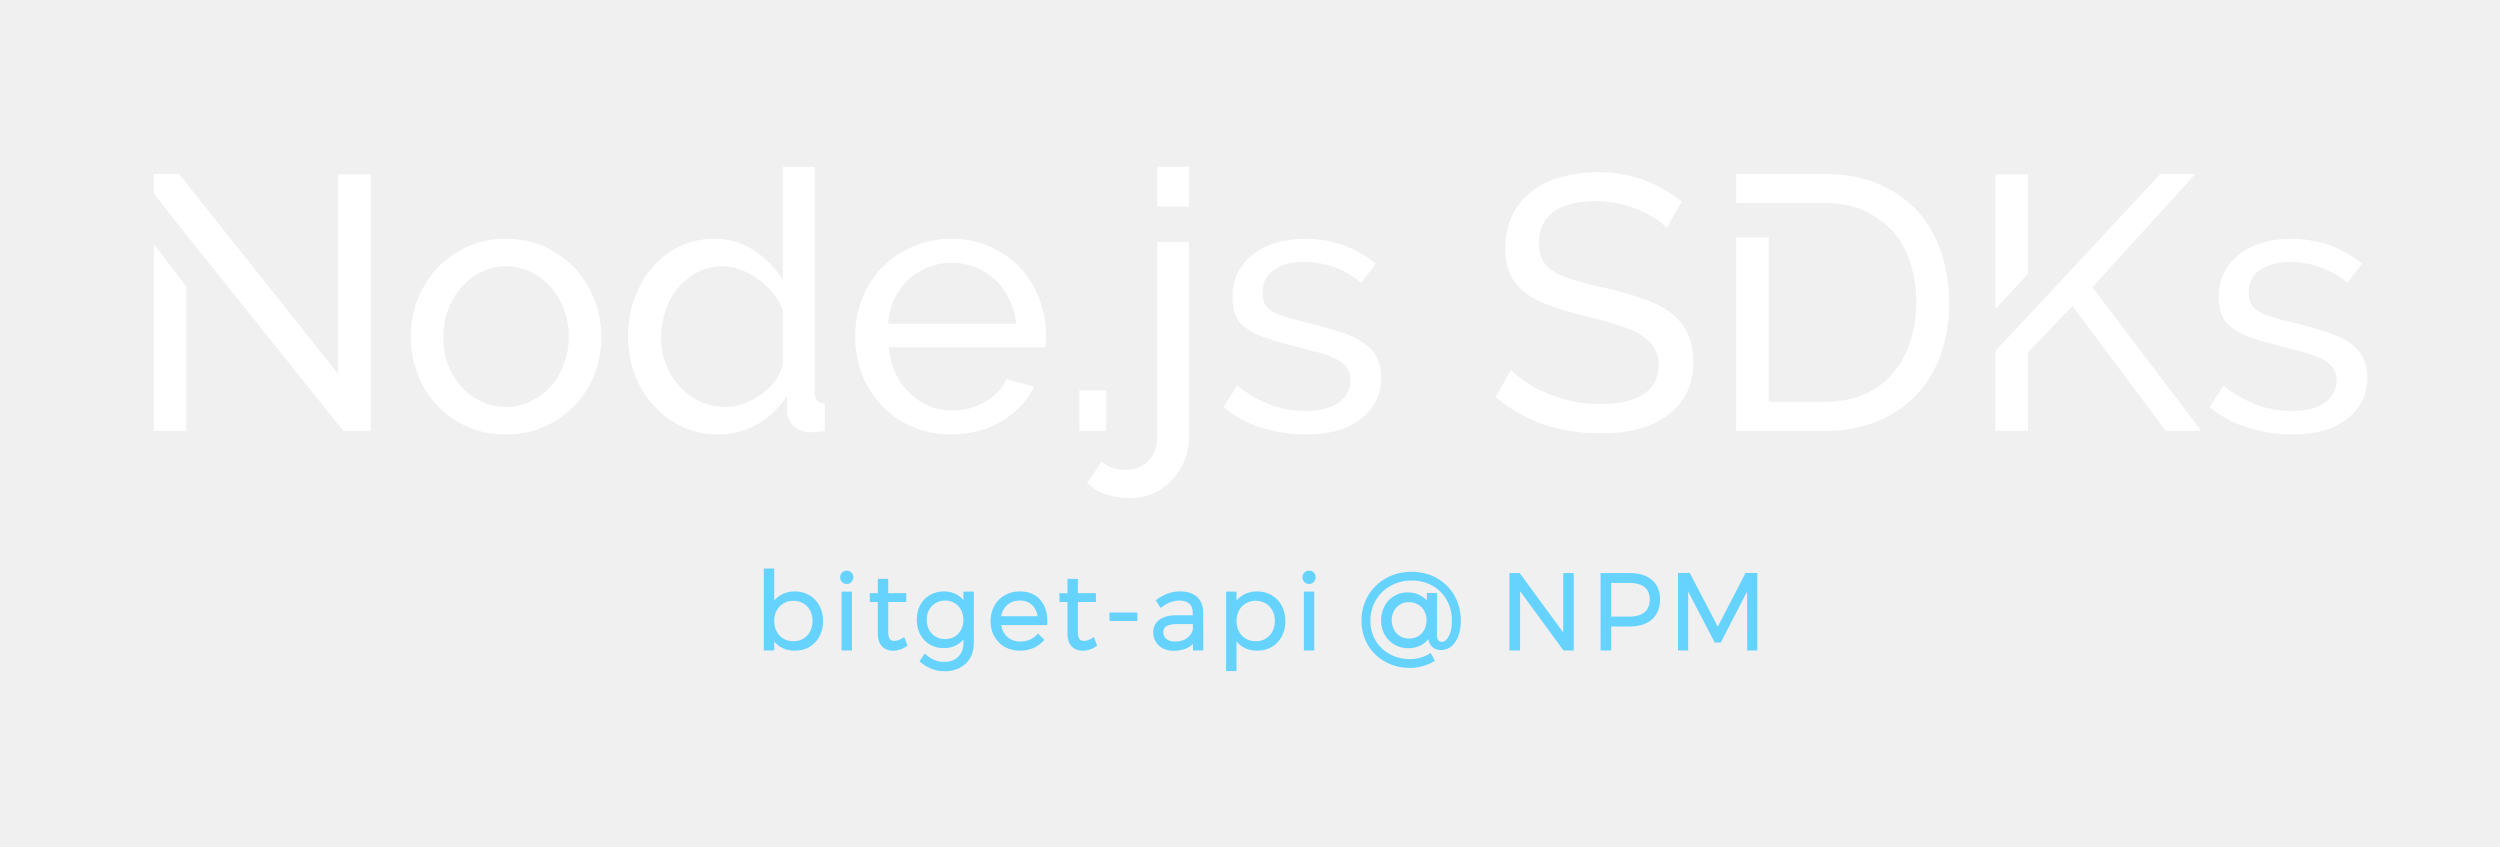
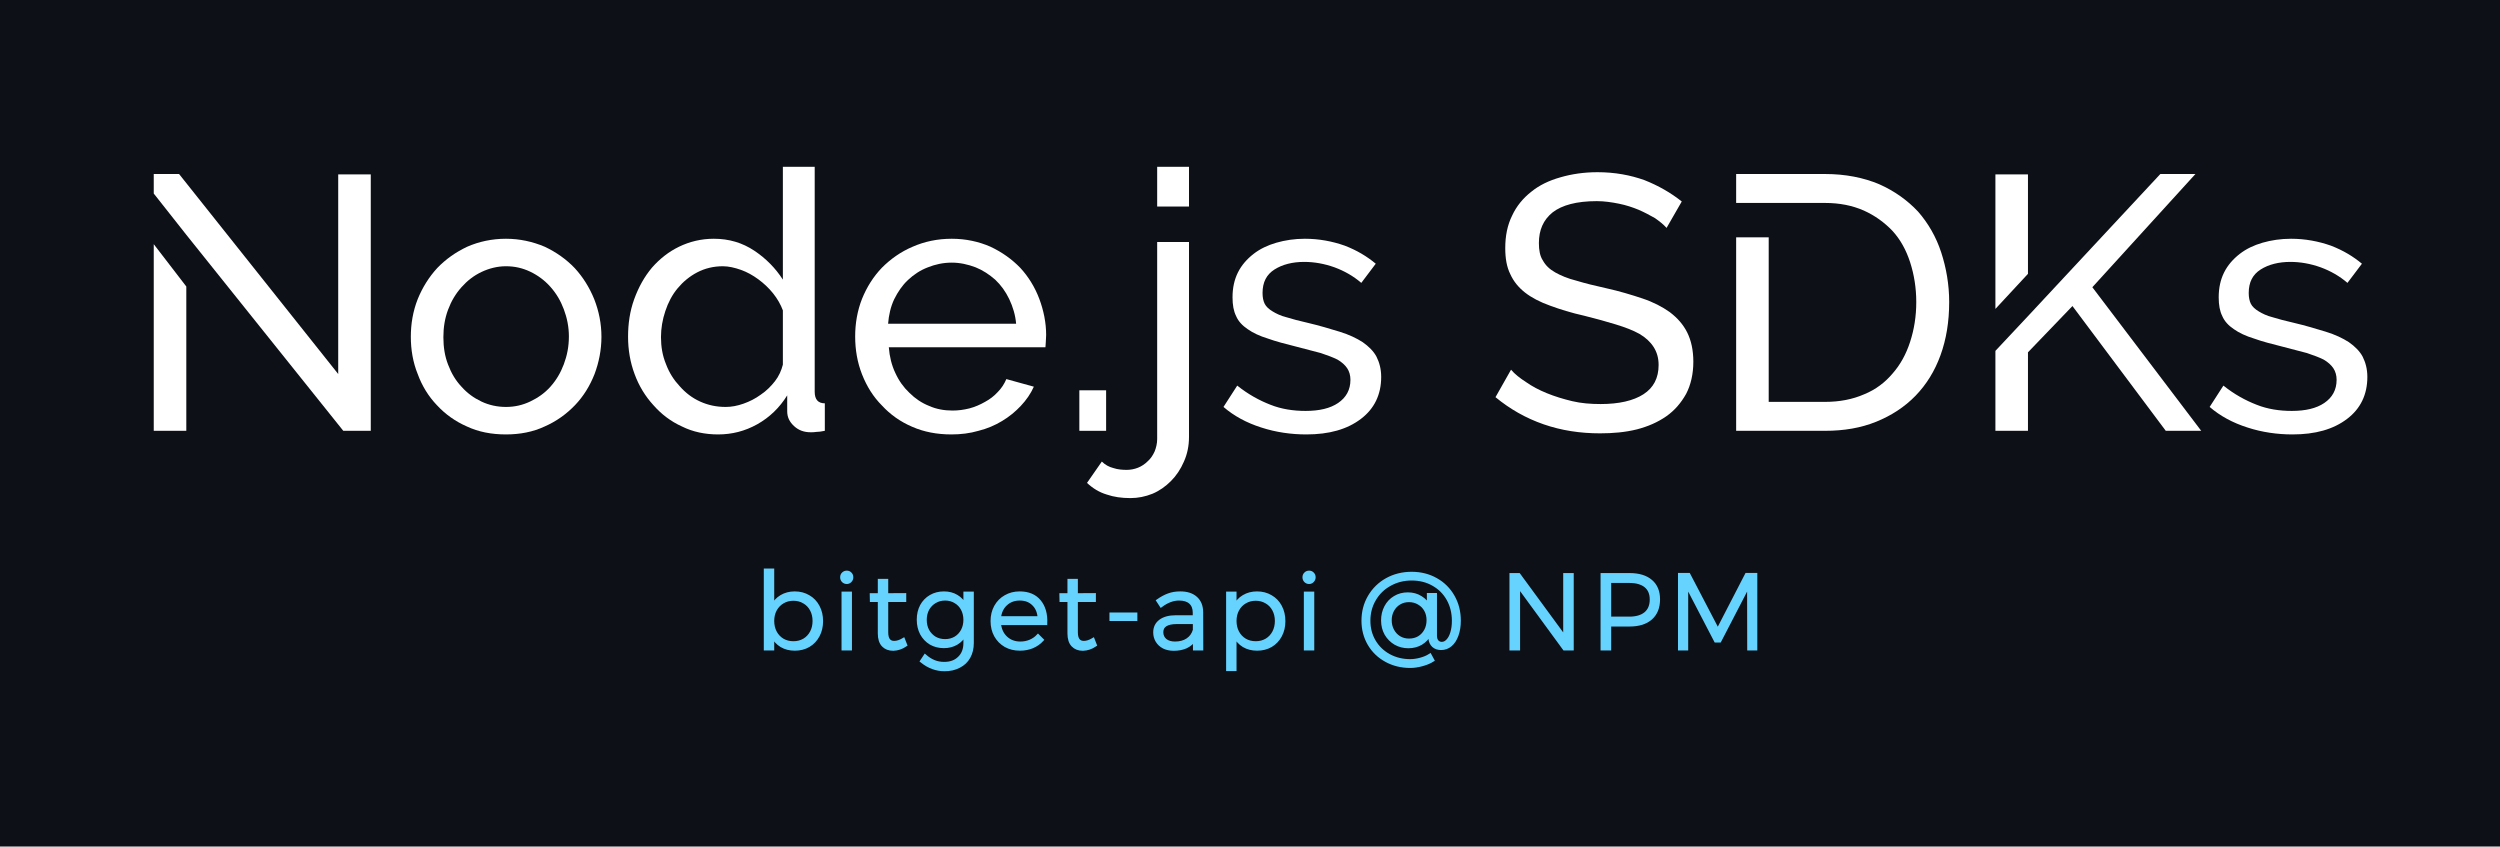
<svg xmlns="http://www.w3.org/2000/svg" viewBox="165.714 269.12 686.774 232.545" width="686.774px" height="232.545px">
+   <rect x="165.714" y="269.12" width="686.774" height="232.545" fill="#0d1117" />
  <g id="logo-group" fill="#FFFFFF" transform="matrix(1, 0, 0, 1, 0, 7.105427357601002e-15)">
    <image id="container" x="51.2" y="-76.8" width="921.6" height="921.6" style="display: none;" transform="translate(0 0)" fill="#FFFFFF" />
    <g id="logo-center" transform="translate(157.9514 0)" fill="#FFFFFF">
      <image id="icon_container" x="0" y="0" style="display: none;" fill="#FFFFFF" />
      <g id="slogan" style="font-style:normal;font-weight:300;font-size:32px;line-height:1;font-family:Montserrat;font-variant-ligatures:none;text-align:center;text-anchor:middle" transform="translate(0 0)" fill="#FFFFFF">
        <path id="path690238" style="font-style:normal;font-weight:300;font-size:32px;line-height:1;font-family:Montserrat;font-variant-ligatures:none;text-align:center;text-anchor:middle" d="m 384.253,-16.832 q 2.336,0 4.16,1.088 1.856,1.056 2.88,3.008 1.024,1.92 1.024,4.384 0,2.432 -1.024,4.352 -1.024,1.92 -2.848,3.008 -1.824,1.056 -4.16,1.056 -2.304,0 -4.032,-1.024 -1.728,-1.056 -2.688,-2.912 V 0 h -2.144 v -23.744 h 2.144 v 10.848 q 0.928,-1.856 2.656,-2.88 1.76,-1.056 4.032,-1.056 z m -0.384,15.04 q 1.792,0 3.232,-0.832 1.44,-0.864 2.24,-2.368 0.8,-1.504 0.8,-3.424 0,-1.888 -0.8,-3.392 -0.8,-1.504 -2.24,-2.336 -1.44,-0.864 -3.232,-0.864 -1.824,0 -3.264,0.864 -1.408,0.832 -2.24,2.336 -0.8,1.504 -0.8,3.392 0,1.92 0.8,3.424 0.8,1.504 2.24,2.368 1.44,0.832 3.264,0.832 z" stroke-width="1" stroke-linejoin="miter" stroke-miterlimit="2" fill="#66D3FF" stroke="#66D3FF" transform="translate(-157.9514 373.6126) translate(375.9923 52.13696) scale(0.91) translate(-375.421 23.744)" />
        <path id="path690240" style="font-style:normal;font-weight:300;font-size:32px;line-height:1;font-family:Montserrat;font-variant-ligatures:none;text-align:center;text-anchor:middle" d="m 396.886,-16.768 h 2.144 V 0 h -2.144 z m 1.088,-6.336 q 0.64,0 1.056,0.448 0.416,0.416 0.416,1.056 0,0.64 -0.448,1.088 -0.416,0.448 -1.024,0.448 -0.64,0 -1.088,-0.448 -0.416,-0.448 -0.416,-1.088 0,-0.64 0.416,-1.056 0.448,-0.448 1.088,-0.448 z" stroke-width="1" stroke-linejoin="miter" stroke-miterlimit="2" fill="#66D3FF" stroke="#66D3FF" transform="translate(-157.9514 373.6126) translate(396.9669 52.71936) scale(0.91) translate(-396.47 23.104)" />
        <path id="path690242" style="font-style:normal;font-weight:300;font-size:32px;line-height:1;font-family:Montserrat;font-variant-ligatures:none;text-align:center;text-anchor:middle" d="m 413.709,-1.152 q -1.728,1.184 -3.712,1.248 -1.92,0 -3.04,-1.184 -1.12,-1.184 -1.12,-3.552 v -9.984 h -2.4 l -0.032,-1.664 h 2.432 v -4.32 h 2.144 v 4.32 l 5.44,-0.032 v 1.696 h -5.44 v 9.632 q 0,3.104 2.304,3.104 1.28,0 2.784,-0.896 z" stroke-width="1" stroke-linejoin="miter" stroke-miterlimit="2" fill="#66D3FF" stroke="#66D3FF" transform="translate(-157.9514 373.6126) translate(405.0977 54.99072) scale(0.91) translate(-403.405 20.608)" />
        <path id="path690244" style="font-style:normal;font-weight:300;font-size:32px;line-height:1;font-family:Montserrat;font-variant-ligatures:none;text-align:center;text-anchor:middle" d="M 431.82,-16.768 V -1.76 q 0,2.432 -1.024,4.256 -1.024,1.824 -2.944,2.784 -1.888,0.992 -4.384,0.992 -3.712,0 -6.88,-2.56 l 1.024,-1.536 q 1.28,1.12 2.688,1.696 1.408,0.576 3.072,0.576 2.88,0 4.576,-1.696 1.728,-1.664 1.728,-4.48 v -2.72 q -0.896,1.76 -2.56,2.752 -1.664,0.992 -3.84,0.992 -2.24,0 -4,-1.024 -1.728,-1.056 -2.72,-2.88 -0.96,-1.856 -0.96,-4.192 0,-2.336 0.96,-4.16 0.992,-1.824 2.752,-2.848 1.76,-1.024 4,-1.024 2.176,0 3.808,0.992 1.632,0.96 2.56,2.752 v -3.68 z m -8.16,14.336 q 1.728,0 3.104,-0.8 1.376,-0.832 2.144,-2.272 0.768,-1.44 0.768,-3.232 0,-1.824 -0.768,-3.264 -0.768,-1.44 -2.144,-2.24 -1.376,-0.832 -3.104,-0.832 -1.728,0 -3.104,0.832 -1.376,0.8 -2.176,2.24 -0.768,1.44 -0.768,3.264 0,1.824 0.768,3.264 0.8,1.408 2.144,2.24 1.376,0.8 3.136,0.8 z" stroke-width="1" stroke-linejoin="miter" stroke-miterlimit="2" fill="#66D3FF" stroke="#66D3FF" transform="translate(-157.9514 373.6126) translate(418.0111 58.42688) scale(0.91) translate(-415.5955 16.832)" />
        <path id="path690246" style="font-style:normal;font-weight:300;font-size:32px;line-height:1;font-family:Montserrat;font-variant-ligatures:none;text-align:center;text-anchor:middle" d="m 444.164,-16.832 q 3.904,0 5.952,2.496 2.048,2.464 1.888,6.656 H 438.02 q 0.224,2.688 1.984,4.352 1.76,1.632 4.352,1.632 1.6,0 2.976,-0.576 1.376,-0.576 2.368,-1.632 l 1.216,1.216 q -1.216,1.312 -2.944,2.048 -1.696,0.704 -3.744,0.704 -2.432,0 -4.32,-1.056 -1.888,-1.088 -2.976,-3.008 -1.056,-1.92 -1.056,-4.384 0,-2.432 1.056,-4.352 1.088,-1.952 2.976,-3.008 1.888,-1.088 4.256,-1.088 z m 5.92,7.488 q -0.16,-2.624 -1.76,-4.16 -1.568,-1.568 -4.128,-1.568 -2.528,0 -4.224,1.568 -1.696,1.568 -1.952,4.16 z" stroke-width="1" stroke-linejoin="miter" stroke-miterlimit="2" fill="#66D3FF" stroke="#66D3FF" transform="translate(-157.9514 373.6126) translate(438.2864 58.42688) scale(0.91) translate(-435.876 16.832)" />
        <path id="path690248" style="font-style:normal;font-weight:300;font-size:32px;line-height:1;font-family:Montserrat;font-variant-ligatures:none;text-align:center;text-anchor:middle" d="m 464.959,-1.152 q -1.728,1.184 -3.712,1.248 -1.92,0 -3.04,-1.184 -1.12,-1.184 -1.12,-3.552 v -9.984 h -2.4 l -0.032,-1.664 h 2.432 v -4.32 h 2.144 v 4.32 l 5.44,-0.032 v 1.696 h -5.44 v 9.632 q 0,3.104 2.304,3.104 1.28,0 2.784,-0.896 z" stroke-width="1" stroke-linejoin="miter" stroke-miterlimit="2" fill="#66D3FF" stroke="#66D3FF" transform="translate(-157.9514 373.6126) translate(457.1953 54.99072) scale(0.91) translate(-454.655 20.608)" />
        <path id="path690250" style="font-style:normal;font-weight:300;font-size:32px;line-height:1;font-family:Montserrat;font-variant-ligatures:none;text-align:center;text-anchor:middle" d="m 467.767,-10.464 h 7.424 v 1.568 h -7.424 z" stroke-width="1" stroke-linejoin="miter" stroke-miterlimit="2" fill="#66D3FF" stroke="#66D3FF" transform="translate(-157.9514 373.6126) translate(470.9476 64.22176) scale(0.91) translate(-467.7675 10.464)" />
        <path id="path690252" style="font-style:normal;font-weight:300;font-size:32px;line-height:1;font-family:Montserrat;font-variant-ligatures:none;text-align:center;text-anchor:middle" d="m 490.976,0 -0.032,-2.816 q -0.992,1.472 -2.592,2.208 -1.6,0.704 -3.68,0.704 -1.696,0 -3.008,-0.64 -1.28,-0.672 -1.984,-1.824 -0.704,-1.152 -0.704,-2.592 0,-2.176 1.664,-3.424 1.696,-1.248 4.64,-1.248 h 5.632 v -1.28 q 0,-1.984 -1.184,-3.072 -1.184,-1.088 -3.456,-1.088 -2.688,0 -5.408,2.016 l -0.96,-1.472 q 1.696,-1.184 3.232,-1.728 1.536,-0.576 3.52,-0.576 3.04,0 4.704,1.536 1.664,1.504 1.696,4.192 L 493.089,0 Z m -5.92,-1.696 q 2.24,0 3.776,-1.024 1.568,-1.056 2.112,-2.944 v -2.304 h -5.408 q -2.208,0 -3.36,0.736 -1.152,0.736 -1.152,2.208 0,1.504 1.088,2.432 1.12,0.896 2.944,0.896 z" stroke-width="1" stroke-linejoin="miter" stroke-miterlimit="2" fill="#66D3FF" stroke="#66D3FF" transform="translate(-157.9514 373.6126) translate(482.9678 58.42688) scale(0.91) translate(-478.9765 16.832)" />
        <path id="path690254" style="font-style:normal;font-weight:300;font-size:32px;line-height:1;font-family:Montserrat;font-variant-ligatures:none;text-align:center;text-anchor:middle" d="m 507.815,-16.832 q 2.336,0 4.16,1.088 1.856,1.056 2.88,3.008 1.024,1.92 1.024,4.384 0,2.432 -1.024,4.352 -1.024,1.92 -2.848,3.008 -1.824,1.056 -4.16,1.056 -2.304,0 -4.032,-1.024 -1.728,-1.056 -2.688,-2.912 v 10.08 h -2.144 v -22.976 h 2.144 v 3.872 q 0.928,-1.856 2.656,-2.88 1.76,-1.056 4.032,-1.056 z m -0.384,15.04 q 1.792,0 3.232,-0.832 1.44,-0.864 2.24,-2.368 0.8,-1.504 0.8,-3.424 0,-1.888 -0.8,-3.392 -0.8,-1.504 -2.24,-2.336 -1.44,-0.864 -3.232,-0.864 -1.824,0 -3.264,0.864 -1.408,0.832 -2.24,2.336 -0.8,1.504 -0.8,3.392 0,1.92 0.8,3.424 0.8,1.504 2.24,2.368 1.44,0.832 3.264,0.832 z" stroke-width="1" stroke-linejoin="miter" stroke-miterlimit="2" fill="#66D3FF" stroke="#66D3FF" transform="translate(-157.9514 373.6126) translate(502.9942 58.42688) scale(0.91) translate(-498.9835 16.832)" />
        <path id="path690256" style="font-style:normal;font-weight:300;font-size:32px;line-height:1;font-family:Montserrat;font-variant-ligatures:none;text-align:center;text-anchor:middle" d="m 520.448,-16.768 h 2.144 V 0 h -2.144 z m 1.088,-6.336 q 0.64,0 1.056,0.448 0.416,0.416 0.416,1.056 0,0.64 -0.448,1.088 -0.416,0.448 -1.024,0.448 -0.64,0 -1.088,-0.448 -0.416,-0.448 -0.416,-1.088 0,-0.64 0.416,-1.056 0.448,-0.448 1.088,-0.448 z" stroke-width="1" stroke-linejoin="miter" stroke-miterlimit="2" fill="#66D3FF" stroke="#66D3FF" transform="translate(-157.9514 373.6126) translate(523.9688 52.71936) scale(0.91) translate(-520.0325 23.104)" />
        <path id="path690258" style="font-style:normal;font-weight:300;font-size:32px;line-height:1;font-family:Montserrat;font-variant-ligatures:none;text-align:center;text-anchor:middle" d="m 557.636,-3.936 q 0,1.088 0.544,1.728 0.576,0.608 1.408,0.608 0.992,0 1.792,-0.864 0.832,-0.864 1.28,-2.4 0.48,-1.568 0.48,-3.584 0,-3.616 -1.6,-6.496 -1.6,-2.88 -4.48,-4.512 -2.88,-1.664 -6.56,-1.664 -3.616,0 -6.592,1.664 -2.976,1.632 -4.672,4.544 -1.696,2.88 -1.696,6.432 0,3.456 1.632,6.208 1.632,2.752 4.48,4.32 2.88,1.568 6.432,1.568 1.44,0 3.104,-0.448 1.664,-0.448 2.848,-1.216 l 0.8,1.472 q -1.312,0.832 -3.232,1.344 -1.888,0.512 -3.52,0.512 -4.032,0 -7.296,-1.792 -3.232,-1.76 -5.088,-4.896 -1.856,-3.168 -1.856,-7.072 0,-4.032 1.92,-7.296 1.92,-3.264 5.248,-5.12 3.36,-1.856 7.488,-1.856 4.096,0 7.36,1.856 3.264,1.824 5.12,5.088 1.856,3.232 1.856,7.296 0,2.528 -0.704,4.416 -0.672,1.888 -1.92,2.944 -1.216,1.024 -2.848,1.024 -1.376,0 -2.304,-0.8 -0.896,-0.832 -1.024,-2.272 l -0.032,-1.344 q -0.96,1.856 -2.656,2.88 -1.696,0.992 -3.84,0.992 -2.144,0 -3.904,-0.992 -1.76,-1.024 -2.816,-2.816 -1.024,-1.824 -1.024,-4.096 0,-2.24 0.96,-4.064 0.96,-1.824 2.688,-2.848 1.728,-1.056 3.936,-1.056 2.208,0 3.904,1.088 1.696,1.056 2.336,2.528 v -3.424 h 2.048 z m -7.968,-10.656 q -1.632,0 -2.944,0.8 -1.28,0.768 -2.016,2.144 -0.736,1.344 -0.736,3.008 0,1.696 0.736,3.072 0.736,1.376 2.016,2.176 1.312,0.8 2.976,0.8 1.696,0 3.008,-0.768 1.312,-0.8 2.048,-2.176 0.736,-1.376 0.736,-3.104 0,-1.696 -0.736,-3.04 -0.736,-1.344 -2.08,-2.112 -1.312,-0.8 -3.008,-0.8 z" stroke-width="1" stroke-linejoin="miter" stroke-miterlimit="2" fill="#66D3FF" stroke="#66D3FF" transform="translate(-157.9514 373.6126) translate(540.1772 53.03968) scale(0.91) translate(-535.844 22.752)" />
        <path id="path690260" style="font-style:normal;font-weight:300;font-size:32px;line-height:1;font-family:Montserrat;font-variant-ligatures:none;text-align:center;text-anchor:middle" d="m 594.744,-22.368 h 2.176 V 0 h -2.336 L 580.728,-18.944 V 0 h -2.208 v -22.368 h 2.336 l 13.888,18.944 z" stroke-width="1" stroke-linejoin="miter" stroke-miterlimit="2" fill="#66D3FF" stroke="#66D3FF" transform="translate(-157.9514 373.6126) translate(580.8324 53.38912) scale(0.91) translate(-578.52 22.368)" />
        <path id="path690262" style="font-style:normal;font-weight:300;font-size:32px;line-height:1;font-family:Montserrat;font-variant-ligatures:none;text-align:center;text-anchor:middle" d="m 612.276,-22.368 q 4.16,0 6.432,1.952 2.272,1.92 2.272,5.472 0,3.68 -2.272,5.696 -2.272,2.016 -6.432,2.016 h -6.048 V 0 h -2.208 v -22.368 z m -0.096,13.152 q 3.2,0 4.928,-1.44 1.76,-1.472 1.76,-4.224 0,-2.688 -1.728,-4.096 -1.728,-1.408 -4.96,-1.408 h -5.952 v 11.168 z" stroke-width="1" stroke-linejoin="miter" stroke-miterlimit="2" fill="#66D3FF" stroke="#66D3FF" transform="translate(-157.9514 373.6126) translate(605.8574 53.38912) scale(0.91) translate(-604.02 22.368)" />
        <path id="path690264" style="font-style:normal;font-weight:300;font-size:32px;line-height:1;font-family:Montserrat;font-variant-ligatures:none;text-align:center;text-anchor:middle" d="m 625.395,-22.4 h 2.752 l 8.768,16.8 8.672,-16.8 h 2.752 V 0 h -2.048 l -0.032,-19.328 -8.768,16.928 h -1.216 l -8.8,-16.928 V 0 h -2.08 z" stroke-width="1" stroke-linejoin="miter" stroke-miterlimit="2" fill="#66D3FF" stroke="#66D3FF" transform="translate(-157.9514 373.6126) translate(627.1287 53.36) scale(0.91) translate(-625.395 22.4)" />
      </g>
      <g id="title" style="font-style:normal;font-weight:500;font-size:72px;line-height:1;font-family:'Raleway Medium Alt1';font-variant-ligatures:none;text-align:center;text-anchor:middle" transform="translate(0 0)" fill="#FFFFFF">
        <path id="path690267" style="font-style:normal;font-weight:500;font-size:72px;line-height:1;font-family:'Raleway Medium Alt1';font-variant-ligatures:none;text-align:center;text-anchor:middle" d="m 293.542,0 h 6.48 v -28.728 l -6.48,-8.424 z m 36.72,-51.048 v 39.744 L 298.582,-51.12 h -5.04 v 3.888 l 6.48,8.208 31.248,39.024 h 5.472 v -51.048 z" stroke-width="0px" stroke-linejoin="miter" stroke-miterlimit="2" fill="#FFFFFF" stroke="#FFFFFF" transform="translate(0 284.9086) translate(50 32.0144) scale(1.38) translate(-293.5419 51.12)" />
        <path id="path690269" style="font-style:normal;font-weight:500;font-size:72px;line-height:1;font-family:'Raleway Medium Alt1';font-variant-ligatures:none;text-align:center;text-anchor:middle" d="m 363.653,0.72 c 2.808,0 5.4,-0.504 7.704,-1.584 2.304,-1.008 4.32,-2.448 6.048,-4.248 1.656,-1.728 2.952,-3.816 3.888,-6.192 0.864,-2.304 1.368,-4.824 1.368,-7.416 0,-2.592 -0.504,-5.112 -1.44,-7.488 -0.936,-2.304 -2.232,-4.392 -3.888,-6.192 -1.656,-1.728 -3.672,-3.168 -5.976,-4.248 -2.376,-1.008 -4.968,-1.584 -7.704,-1.584 -2.808,0 -5.4,0.576 -7.704,1.584 -2.304,1.08 -4.32,2.52 -5.976,4.248 -1.656,1.8 -2.952,3.888 -3.888,6.192 -0.936,2.376 -1.368,4.896 -1.368,7.488 0,2.592 0.432,5.112 1.368,7.416 0.864,2.376 2.16,4.464 3.816,6.192 1.656,1.8 3.672,3.24 5.976,4.248 2.304,1.08 4.896,1.584 7.776,1.584 z m -12.456,-19.368 c 0,-1.944 0.288,-3.744 0.936,-5.472 0.648,-1.728 1.512,-3.168 2.664,-4.464 1.152,-1.296 2.448,-2.304 3.96,-3.024 1.512,-0.72 3.168,-1.152 4.896,-1.152 1.728,0 3.312,0.36 4.824,1.08 1.512,0.72 2.88,1.728 4.032,3.024 1.152,1.296 2.016,2.736 2.664,4.464 0.648,1.728 1.008,3.528 1.008,5.4 0,2.016 -0.36,3.816 -1.008,5.544 -0.648,1.728 -1.512,3.168 -2.664,4.464 -1.152,1.296 -2.52,2.232 -4.032,2.952 -1.512,0.72 -3.096,1.08 -4.824,1.08 -1.728,0 -3.384,-0.36 -4.896,-1.08 -1.512,-0.72 -2.808,-1.656 -3.96,-2.952 -1.152,-1.224 -2.016,-2.664 -2.664,-4.392 -0.648,-1.656 -0.936,-3.456 -0.936,-5.472 z" stroke-width="0px" stroke-linejoin="miter" stroke-miterlimit="2" fill="#FFFFFF" stroke="#FFFFFF" transform="translate(0 284.9086) translate(120.6217 49.79984) scale(1.38) translate(-344.717 38.232)" />
        <path id="path690271" style="font-style:normal;font-weight:500;font-size:72px;line-height:1;font-family:'Raleway Medium Alt1';font-variant-ligatures:none;text-align:center;text-anchor:middle" d="m 405.889,0.72 c 2.736,0 5.328,-0.648 7.776,-2.016 2.448,-1.368 4.464,-3.312 5.976,-5.76 v 3.168 c 0,1.152 0.432,2.088 1.368,2.952 0.936,0.864 2.016,1.224 3.312,1.224 0.36,0 0.72,0 1.152,-0.072 0.432,0 0.936,-0.072 1.656,-0.216 v -5.472 c -1.368,0 -2.016,-0.792 -2.016,-2.304 V -52.56 h -6.336 v 22.464 c -1.44,-2.232 -3.312,-4.176 -5.688,-5.76 -2.376,-1.584 -5.04,-2.376 -8.064,-2.376 -2.52,0 -4.824,0.576 -6.912,1.584 -2.088,1.008 -3.888,2.448 -5.4,4.176 -1.512,1.8 -2.664,3.888 -3.528,6.264 -0.864,2.376 -1.224,4.896 -1.224,7.488 0,2.592 0.432,5.112 1.296,7.416 0.864,2.376 2.16,4.464 3.744,6.192 1.584,1.8 3.456,3.24 5.688,4.248 2.16,1.08 4.608,1.584 7.2,1.584 z m 1.512,-5.472 c -1.872,0 -3.528,-0.36 -5.112,-1.08 -1.584,-0.72 -2.88,-1.728 -4.032,-3.024 -1.152,-1.224 -2.088,-2.664 -2.736,-4.392 -0.72,-1.728 -1.008,-3.528 -1.008,-5.4 0,-1.728 0.288,-3.456 0.864,-5.184 0.576,-1.728 1.368,-3.24 2.448,-4.536 1.08,-1.296 2.376,-2.376 3.888,-3.168 1.512,-0.792 3.24,-1.224 5.112,-1.224 1.152,0 2.376,0.288 3.6,0.72 1.224,0.432 2.376,1.08 3.456,1.872 1.08,0.792 2.088,1.728 2.952,2.808 0.864,1.08 1.512,2.232 1.944,3.384 v 10.8 c -0.288,1.152 -0.792,2.304 -1.584,3.312 -0.792,1.008 -1.728,1.944 -2.808,2.664 -1.08,0.792 -2.232,1.368 -3.456,1.8 -1.224,0.432 -2.376,0.648 -3.528,0.648 z" stroke-width="0px" stroke-linejoin="miter" stroke-miterlimit="2" fill="#FFFFFF" stroke="#FFFFFF" transform="translate(0 284.9086) translate(180.2982 30.0272) scale(1.38) translate(-387.9609 52.56)" />
        <path id="path690273" style="font-style:normal;font-weight:500;font-size:72px;line-height:1;font-family:'Raleway Medium Alt1';font-variant-ligatures:none;text-align:center;text-anchor:middle" d="m 452.322,0.72 c 1.872,0 3.672,-0.216 5.4,-0.72 1.728,-0.432 3.24,-1.08 4.68,-1.944 1.44,-0.864 2.664,-1.872 3.744,-3.024 1.08,-1.152 1.944,-2.376 2.592,-3.816 l -5.472,-1.512 c -0.432,1.008 -1.008,1.872 -1.728,2.592 -0.72,0.792 -1.584,1.44 -2.52,1.944 -1.008,0.576 -2.016,1.008 -3.096,1.296 -1.152,0.288 -2.232,0.432 -3.384,0.432 -1.656,0 -3.24,-0.288 -4.68,-0.936 -1.44,-0.576 -2.736,-1.44 -3.888,-2.592 -1.152,-1.08 -2.088,-2.376 -2.808,-3.96 -0.72,-1.512 -1.152,-3.24 -1.296,-5.112 h 31.176 c 0,-0.216 0.072,-0.576 0.072,-1.008 0,-0.432 0.072,-0.864 0.072,-1.44 0,-2.448 -0.504,-4.896 -1.368,-7.2 -0.864,-2.304 -2.16,-4.392 -3.744,-6.12 -1.656,-1.728 -3.672,-3.168 -5.976,-4.248 -2.304,-1.008 -4.896,-1.584 -7.704,-1.584 -2.88,0 -5.472,0.576 -7.776,1.584 -2.376,1.008 -4.392,2.448 -6.12,4.176 -1.728,1.8 -3.024,3.888 -3.96,6.192 -0.936,2.376 -1.368,4.896 -1.368,7.488 0,2.664 0.432,5.184 1.368,7.56 0.936,2.376 2.232,4.464 3.96,6.192 1.656,1.8 3.672,3.24 6.048,4.248 2.304,1.008 4.896,1.512 7.776,1.512 z m 12.888,-22.032 h -25.488 c 0.144,-1.728 0.504,-3.384 1.224,-4.896 0.72,-1.44 1.584,-2.736 2.736,-3.816 1.152,-1.08 2.448,-1.944 3.96,-2.52 1.44,-0.576 3.024,-0.936 4.752,-0.936 1.656,0 3.24,0.36 4.752,0.936 1.44,0.576 2.736,1.44 3.888,2.448 1.152,1.08 2.088,2.376 2.808,3.888 0.72,1.512 1.224,3.168 1.368,4.896 z" stroke-width="0px" stroke-linejoin="miter" stroke-miterlimit="2" fill="#FFFFFF" stroke="#FFFFFF" transform="translate(0 284.9086) translate(242.687 49.79984) scale(1.38) translate(-433.1701 38.232)" />
        <path id="path690275" style="font-style:normal;font-weight:500;font-size:72px;line-height:1;font-family:'Raleway Medium Alt1';font-variant-ligatures:none;text-align:center;text-anchor:middle" d="m 477.796,0 h 5.328 v -8.064 h -5.328 z" stroke-width="0px" stroke-linejoin="miter" stroke-miterlimit="2" fill="#FFFFFF" stroke="#FFFFFF" transform="translate(0 284.9086) translate(304.27 91.43168) scale(1.38) translate(-477.7955 8.064)" />
        <path id="path690277" style="font-style:normal;font-weight:500;font-size:72px;line-height:1;font-family:'Raleway Medium Alt1';font-variant-ligatures:none;text-align:center;text-anchor:middle" d="m 487.96,13.392 c 1.512,0 2.952,-0.288 4.392,-0.864 1.368,-0.576 2.592,-1.44 3.672,-2.52 1.08,-1.08 1.944,-2.376 2.592,-3.888 0.648,-1.44 1.008,-3.096 1.008,-4.896 v -38.808 h -6.336 v 39.24 c 0,0.864 -0.216,1.728 -0.504,2.448 -0.36,0.792 -0.792,1.44 -1.368,1.944 -0.576,0.576 -1.224,1.008 -1.944,1.296 -0.72,0.288 -1.512,0.432 -2.232,0.432 -0.864,0 -1.8,-0.072 -2.664,-0.36 -0.864,-0.216 -1.656,-0.648 -2.304,-1.296 l -2.952,4.248 c 1.152,1.08 2.448,1.872 3.888,2.304 1.44,0.504 3.024,0.72 4.752,0.72 z m 5.328,-58.032 h 6.336 v -7.92 h -6.336 z" stroke-width="0px" stroke-linejoin="miter" stroke-miterlimit="2" fill="#FFFFFF" stroke="#FFFFFF" transform="translate(0 284.9086) translate(306.3737 30.0272) scale(1.38) translate(-479.3199 52.56)" />
        <path id="path690279" style="font-style:normal;font-weight:500;font-size:72px;line-height:1;font-family:'Raleway Medium Alt1';font-variant-ligatures:none;text-align:center;text-anchor:middle" d="m 522.976,0.72 c 4.536,0 8.136,-1.008 10.872,-3.096 2.664,-2.016 4.032,-4.824 4.032,-8.352 0,-1.584 -0.36,-2.88 -0.936,-4.032 -0.576,-1.08 -1.512,-2.016 -2.736,-2.88 -1.224,-0.792 -2.736,-1.512 -4.608,-2.088 -1.872,-0.576 -4.032,-1.224 -6.48,-1.8 -1.584,-0.36 -2.952,-0.72 -4.104,-1.08 -1.152,-0.288 -2.016,-0.72 -2.736,-1.152 -0.72,-0.432 -1.296,-0.936 -1.584,-1.512 -0.288,-0.576 -0.432,-1.296 -0.432,-2.16 0,-2.16 0.792,-3.672 2.376,-4.68 1.584,-1.008 3.6,-1.512 5.904,-1.512 2.016,0 4.032,0.36 6.048,1.08 1.944,0.72 3.744,1.728 5.328,3.096 l 2.88,-3.816 c -1.728,-1.44 -3.744,-2.664 -6.192,-3.6 -2.448,-0.864 -5.112,-1.368 -7.92,-1.368 -2.016,0 -3.96,0.288 -5.688,0.792 -1.728,0.504 -3.24,1.224 -4.536,2.232 -1.296,1.008 -2.376,2.232 -3.096,3.672 -0.72,1.44 -1.08,3.096 -1.08,4.968 0,1.512 0.216,2.736 0.72,3.744 0.432,1.008 1.224,1.872 2.304,2.592 1.008,0.72 2.376,1.368 4.032,1.872 1.584,0.576 3.528,1.08 5.832,1.656 1.728,0.432 3.312,0.864 4.68,1.224 1.296,0.432 2.448,0.864 3.312,1.296 0.864,0.504 1.512,1.08 1.944,1.728 0.432,0.648 0.648,1.44 0.648,2.304 0,2.016 -0.864,3.528 -2.448,4.608 -1.584,1.08 -3.744,1.584 -6.48,1.584 -2.448,0 -4.824,-0.36 -6.984,-1.224 -2.232,-0.864 -4.464,-2.088 -6.624,-3.816 l -2.736,4.248 c 2.088,1.8 4.608,3.168 7.56,4.104 2.88,0.936 5.904,1.368 8.928,1.368 z" stroke-width="0px" stroke-linejoin="miter" stroke-miterlimit="2" fill="#FFFFFF" stroke="#FFFFFF" transform="translate(0 284.9086) translate(343.865 49.79984) scale(1.38) translate(-506.4875 38.232)" />
        <path id="path690281" style="font-style:normal;font-weight:500;font-size:72px;line-height:1;font-family:'Raleway Medium Alt1';font-variant-ligatures:none;text-align:center;text-anchor:middle" d="m 594.691,-40.392 3.024,-5.256 c -2.16,-1.728 -4.68,-3.168 -7.416,-4.248 -2.808,-1.008 -5.904,-1.584 -9.36,-1.584 -2.664,0 -5.112,0.36 -7.344,1.008 -2.304,0.648 -4.248,1.584 -5.832,2.88 -1.656,1.296 -2.952,2.88 -3.816,4.752 -0.936,1.872 -1.368,4.032 -1.368,6.48 0,2.016 0.288,3.744 1.008,5.184 0.648,1.44 1.656,2.664 2.952,3.672 1.296,1.008 2.952,1.872 4.968,2.592 1.944,0.72 4.248,1.44 6.84,2.016 2.304,0.576 4.392,1.152 6.264,1.728 1.872,0.576 3.384,1.152 4.68,1.872 1.224,0.72 2.16,1.584 2.808,2.592 0.648,1.008 1.008,2.16 1.008,3.6 0,2.592 -1.008,4.536 -3.024,5.832 -2.016,1.296 -4.896,1.944 -8.496,1.944 -2.016,0 -3.888,-0.144 -5.688,-0.576 -1.8,-0.432 -3.456,-0.936 -5.04,-1.584 -1.584,-0.648 -2.952,-1.368 -4.176,-2.232 -1.224,-0.792 -2.232,-1.584 -2.952,-2.448 l -3.096,5.472 c 2.88,2.376 6.048,4.176 9.576,5.4 3.528,1.224 7.272,1.8 11.232,1.8 2.592,0 5.04,-0.216 7.344,-0.792 2.232,-0.576 4.176,-1.44 5.832,-2.592 1.656,-1.152 2.952,-2.664 3.96,-4.464 0.936,-1.8 1.44,-3.96 1.44,-6.408 0,-2.304 -0.432,-4.248 -1.224,-5.832 -0.792,-1.584 -1.944,-2.88 -3.456,-4.032 -1.512,-1.08 -3.312,-2.016 -5.472,-2.736 -2.16,-0.72 -4.536,-1.44 -7.128,-2.016 -2.304,-0.504 -4.32,-1.008 -5.976,-1.512 -1.728,-0.432 -3.096,-1.008 -4.248,-1.656 -1.152,-0.648 -1.944,-1.44 -2.448,-2.376 -0.576,-0.864 -0.792,-2.016 -0.792,-3.456 0,-2.592 0.864,-4.608 2.736,-6.12 1.872,-1.44 4.752,-2.232 8.784,-2.232 1.512,0 2.952,0.216 4.392,0.504 1.44,0.288 2.736,0.72 3.96,1.224 1.152,0.504 2.232,1.08 3.24,1.656 0.936,0.648 1.728,1.296 2.304,1.944 z" stroke-width="0px" stroke-linejoin="miter" stroke-miterlimit="2" fill="#FFFFFF" stroke="#FFFFFF" transform="translate(0 284.9086) translate(418.5883 31.5176) scale(1.38) translate(-560.6349 51.48)" />
        <path id="path690283" style="font-style:normal;font-weight:500;font-size:72px;line-height:1;font-family:'Raleway Medium Alt1';font-variant-ligatures:none;text-align:center;text-anchor:middle" d="m 649.366,-35.496 c -1.008,-3.096 -2.592,-5.832 -4.608,-8.136 -2.088,-2.232 -4.68,-4.104 -7.776,-5.472 -3.096,-1.296 -6.696,-2.016 -10.728,-2.016 h -17.712 v 5.76 h 17.712 c 2.88,0 5.4,0.504 7.704,1.512 2.232,1.008 4.104,2.376 5.688,4.032 1.584,1.728 2.736,3.816 3.528,6.264 0.792,2.448 1.224,5.112 1.224,7.92 0,2.88 -0.432,5.472 -1.224,7.92 -0.792,2.448 -1.944,4.536 -3.456,6.264 -1.512,1.8 -3.384,3.24 -5.688,4.176 -2.304,1.008 -4.896,1.512 -7.776,1.512 h -11.232 v -32.76 h -6.48 V 0 h 17.712 c 3.744,0 7.128,-0.576 10.152,-1.8 3.024,-1.224 5.688,-2.952 7.848,-5.184 2.16,-2.232 3.816,-4.896 4.968,-8.064 1.152,-3.168 1.728,-6.696 1.728,-10.584 0,-3.456 -0.576,-6.768 -1.584,-9.864 z" stroke-width="0px" stroke-linejoin="miter" stroke-miterlimit="2" fill="#FFFFFF" stroke="#FFFFFF" transform="translate(0 284.9086) translate(484.7 32.0144) scale(1.38) translate(-608.5419 51.12)" />
        <path id="path690285" style="font-style:normal;font-weight:500;font-size:72px;line-height:1;font-family:'Raleway Medium Alt1';font-variant-ligatures:none;text-align:center;text-anchor:middle" d="m 666.631,-51.048 h -6.48 v 26.784 l 6.48,-6.984 z m 12.816,22.464 20.52,-22.536 h -6.984 l -26.352,28.296 -6.48,6.912 V 0 h 6.48 v -15.624 l 8.856,-9.216 18.576,24.84 h 7.056 z" stroke-width="0px" stroke-linejoin="miter" stroke-miterlimit="2" fill="#FFFFFF" stroke="#FFFFFF" transform="translate(0 284.9086) translate(555.9209 32.0144) scale(1.38) translate(-660.1513 51.12)" />
        <path id="path690287" style="font-style:normal;font-weight:500;font-size:72px;line-height:1;font-family:'Raleway Medium Alt1';font-variant-ligatures:none;text-align:center;text-anchor:middle" d="m 719.288,0.72 c 4.536,0 8.136,-1.008 10.872,-3.096 2.664,-2.016 4.032,-4.824 4.032,-8.352 0,-1.584 -0.36,-2.88 -0.936,-4.032 -0.576,-1.08 -1.512,-2.016 -2.736,-2.88 -1.224,-0.792 -2.736,-1.512 -4.608,-2.088 -1.872,-0.576 -4.032,-1.224 -6.48,-1.8 -1.584,-0.36 -2.952,-0.72 -4.104,-1.08 -1.152,-0.288 -2.016,-0.72 -2.736,-1.152 -0.72,-0.432 -1.296,-0.936 -1.584,-1.512 -0.288,-0.576 -0.432,-1.296 -0.432,-2.16 0,-2.16 0.792,-3.672 2.376,-4.68 1.584,-1.008 3.6,-1.512 5.904,-1.512 2.016,0 4.032,0.36 6.048,1.08 1.944,0.72 3.744,1.728 5.328,3.096 l 2.88,-3.816 c -1.728,-1.44 -3.744,-2.664 -6.192,-3.6 -2.448,-0.864 -5.112,-1.368 -7.92,-1.368 -2.016,0 -3.96,0.288 -5.688,0.792 -1.728,0.504 -3.24,1.224 -4.536,2.232 -1.296,1.008 -2.376,2.232 -3.096,3.672 -0.72,1.44 -1.08,3.096 -1.08,4.968 0,1.512 0.216,2.736 0.72,3.744 0.432,1.008 1.224,1.872 2.304,2.592 1.008,0.72 2.376,1.368 4.032,1.872 1.584,0.576 3.528,1.08 5.832,1.656 1.728,0.432 3.312,0.864 4.68,1.224 1.296,0.432 2.448,0.864 3.312,1.296 0.864,0.504 1.512,1.08 1.944,1.728 0.432,0.648 0.648,1.44 0.648,2.304 0,2.016 -0.864,3.528 -2.448,4.608 -1.584,1.08 -3.744,1.584 -6.48,1.584 -2.448,0 -4.824,-0.36 -6.984,-1.224 -2.232,-0.864 -4.464,-2.088 -6.624,-3.816 l -2.736,4.248 c 2.088,1.8 4.608,3.168 7.56,4.104 2.88,0.936 5.904,1.368 8.928,1.368 z" stroke-width="0px" stroke-linejoin="miter" stroke-miterlimit="2" fill="#FFFFFF" stroke="#FFFFFF" transform="translate(0 284.9086) translate(614.7762 49.79984) scale(1.38) translate(-702.8 38.232)" />
      </g>
      <image id="icon" x="0" y="0" style="display: none;" fill="#FFFFFF" />
    </g>
  </g>
</svg>
